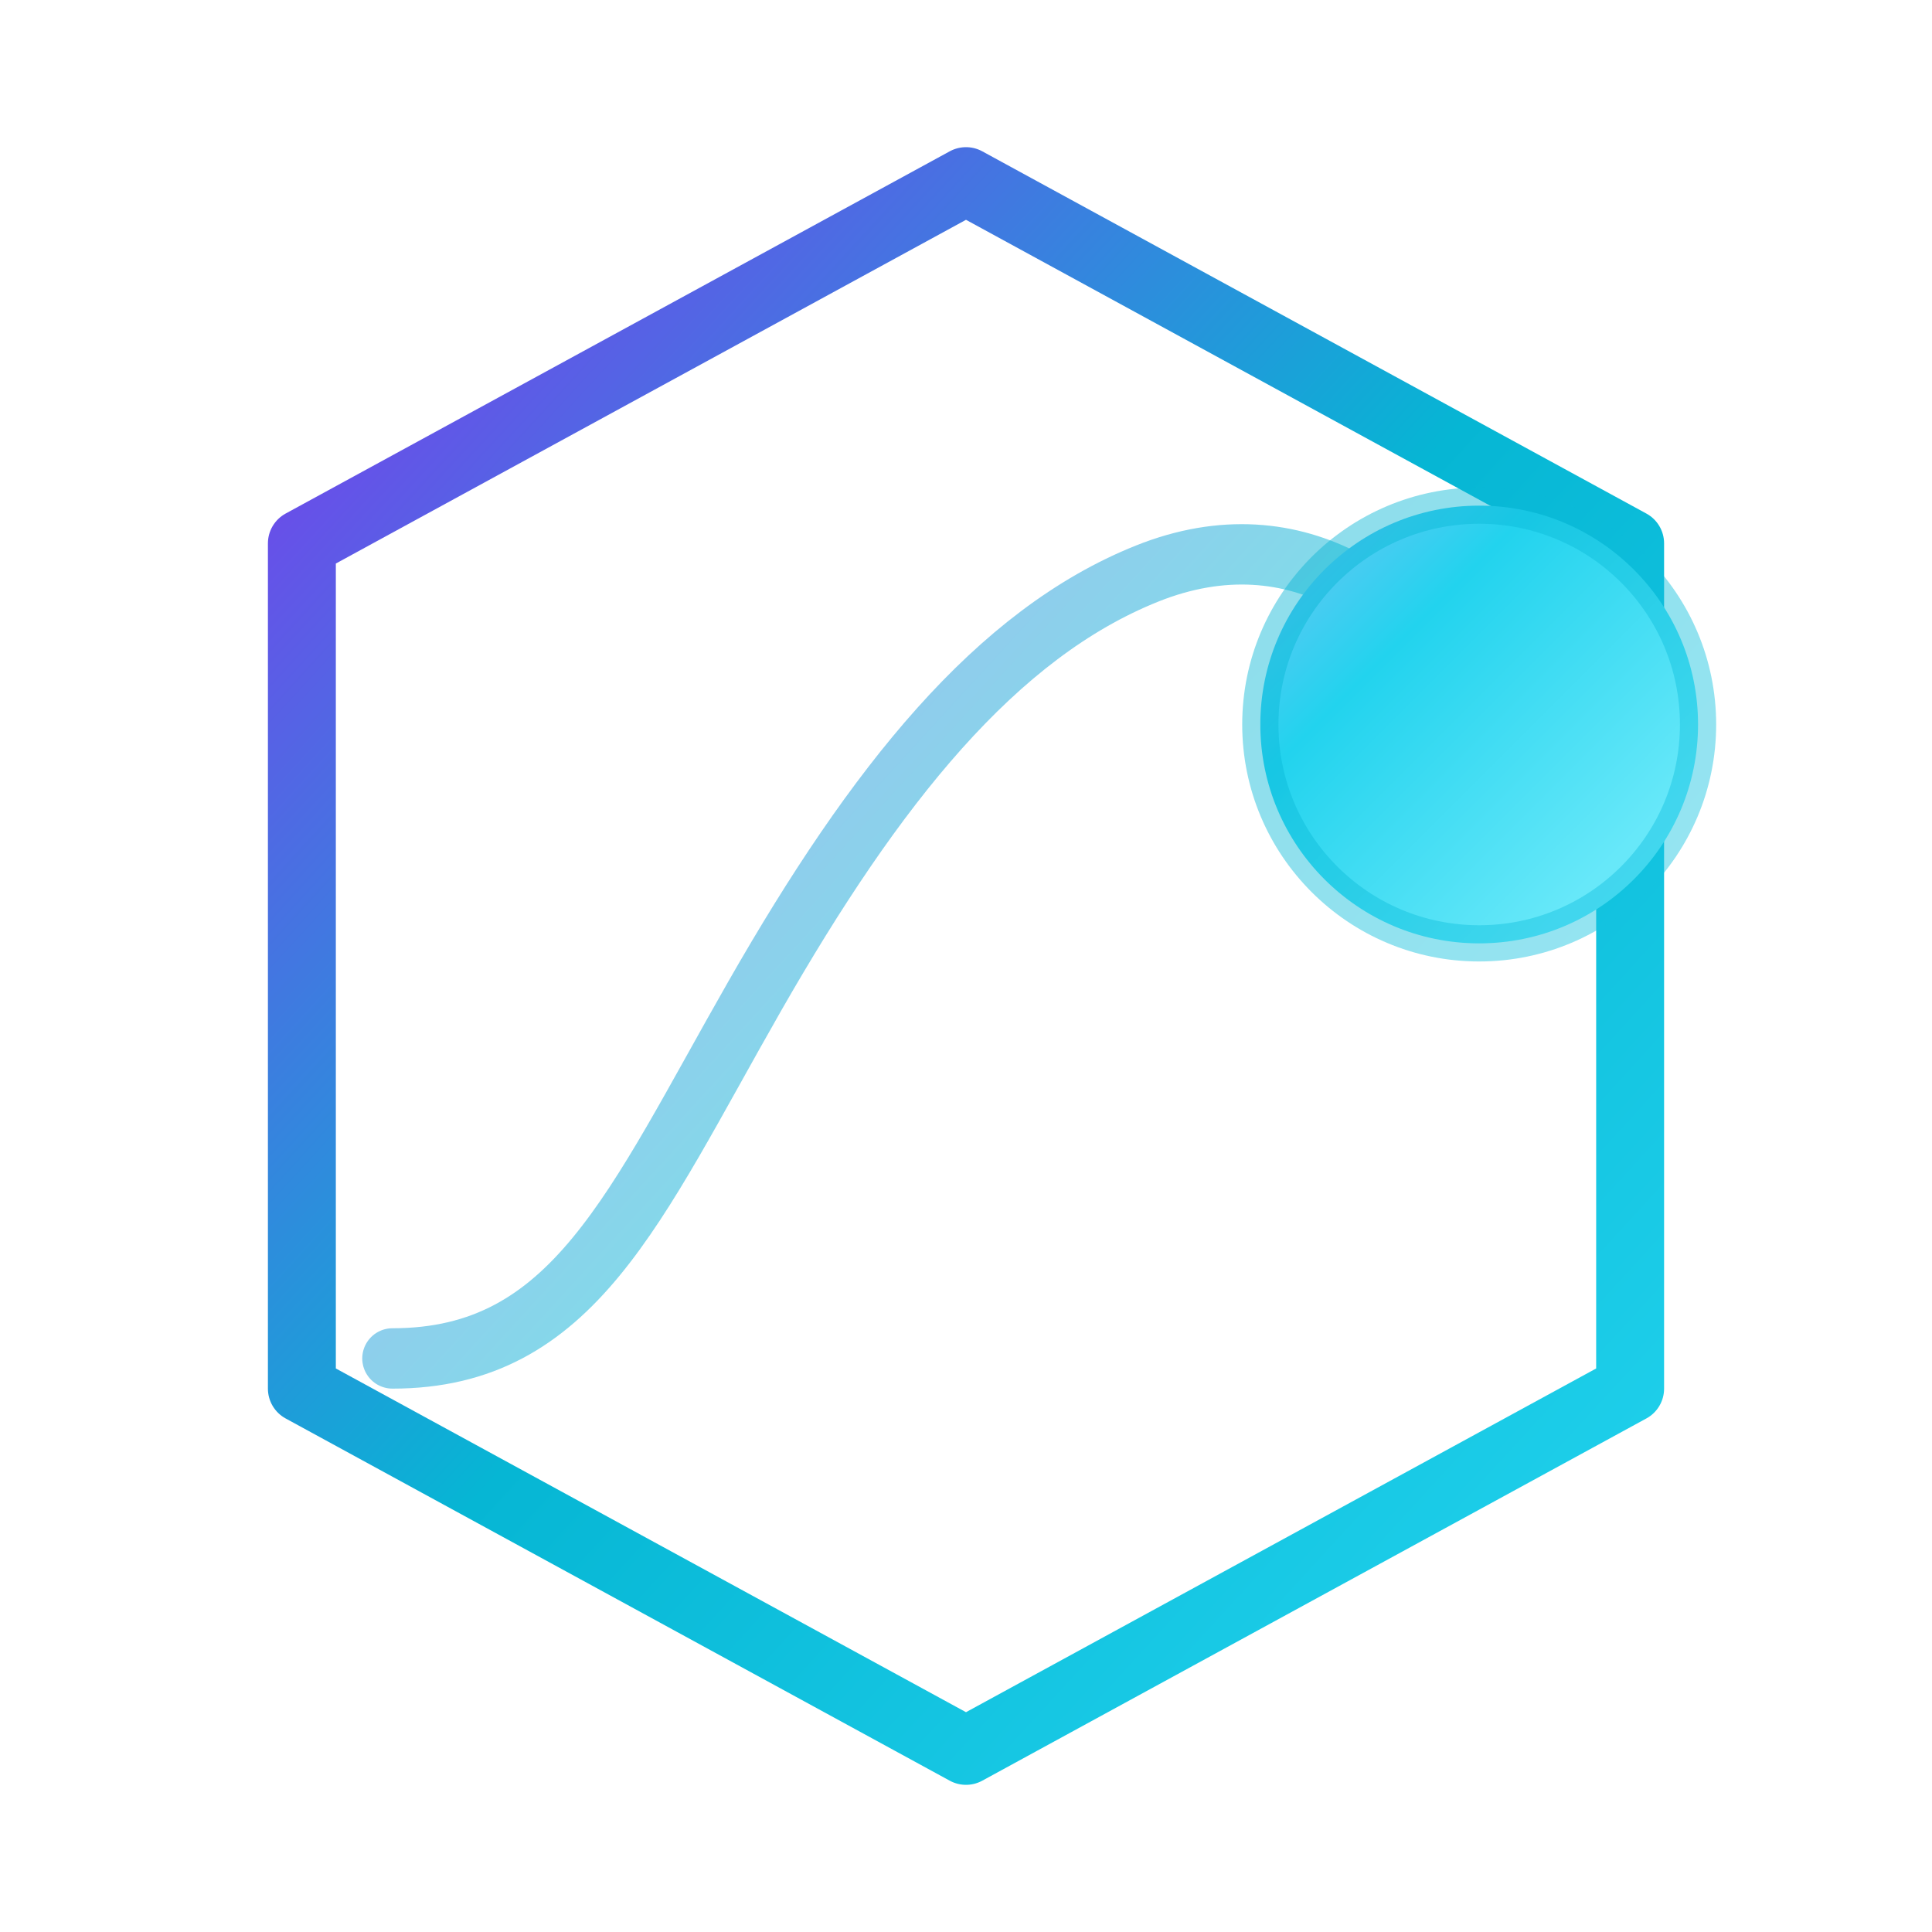
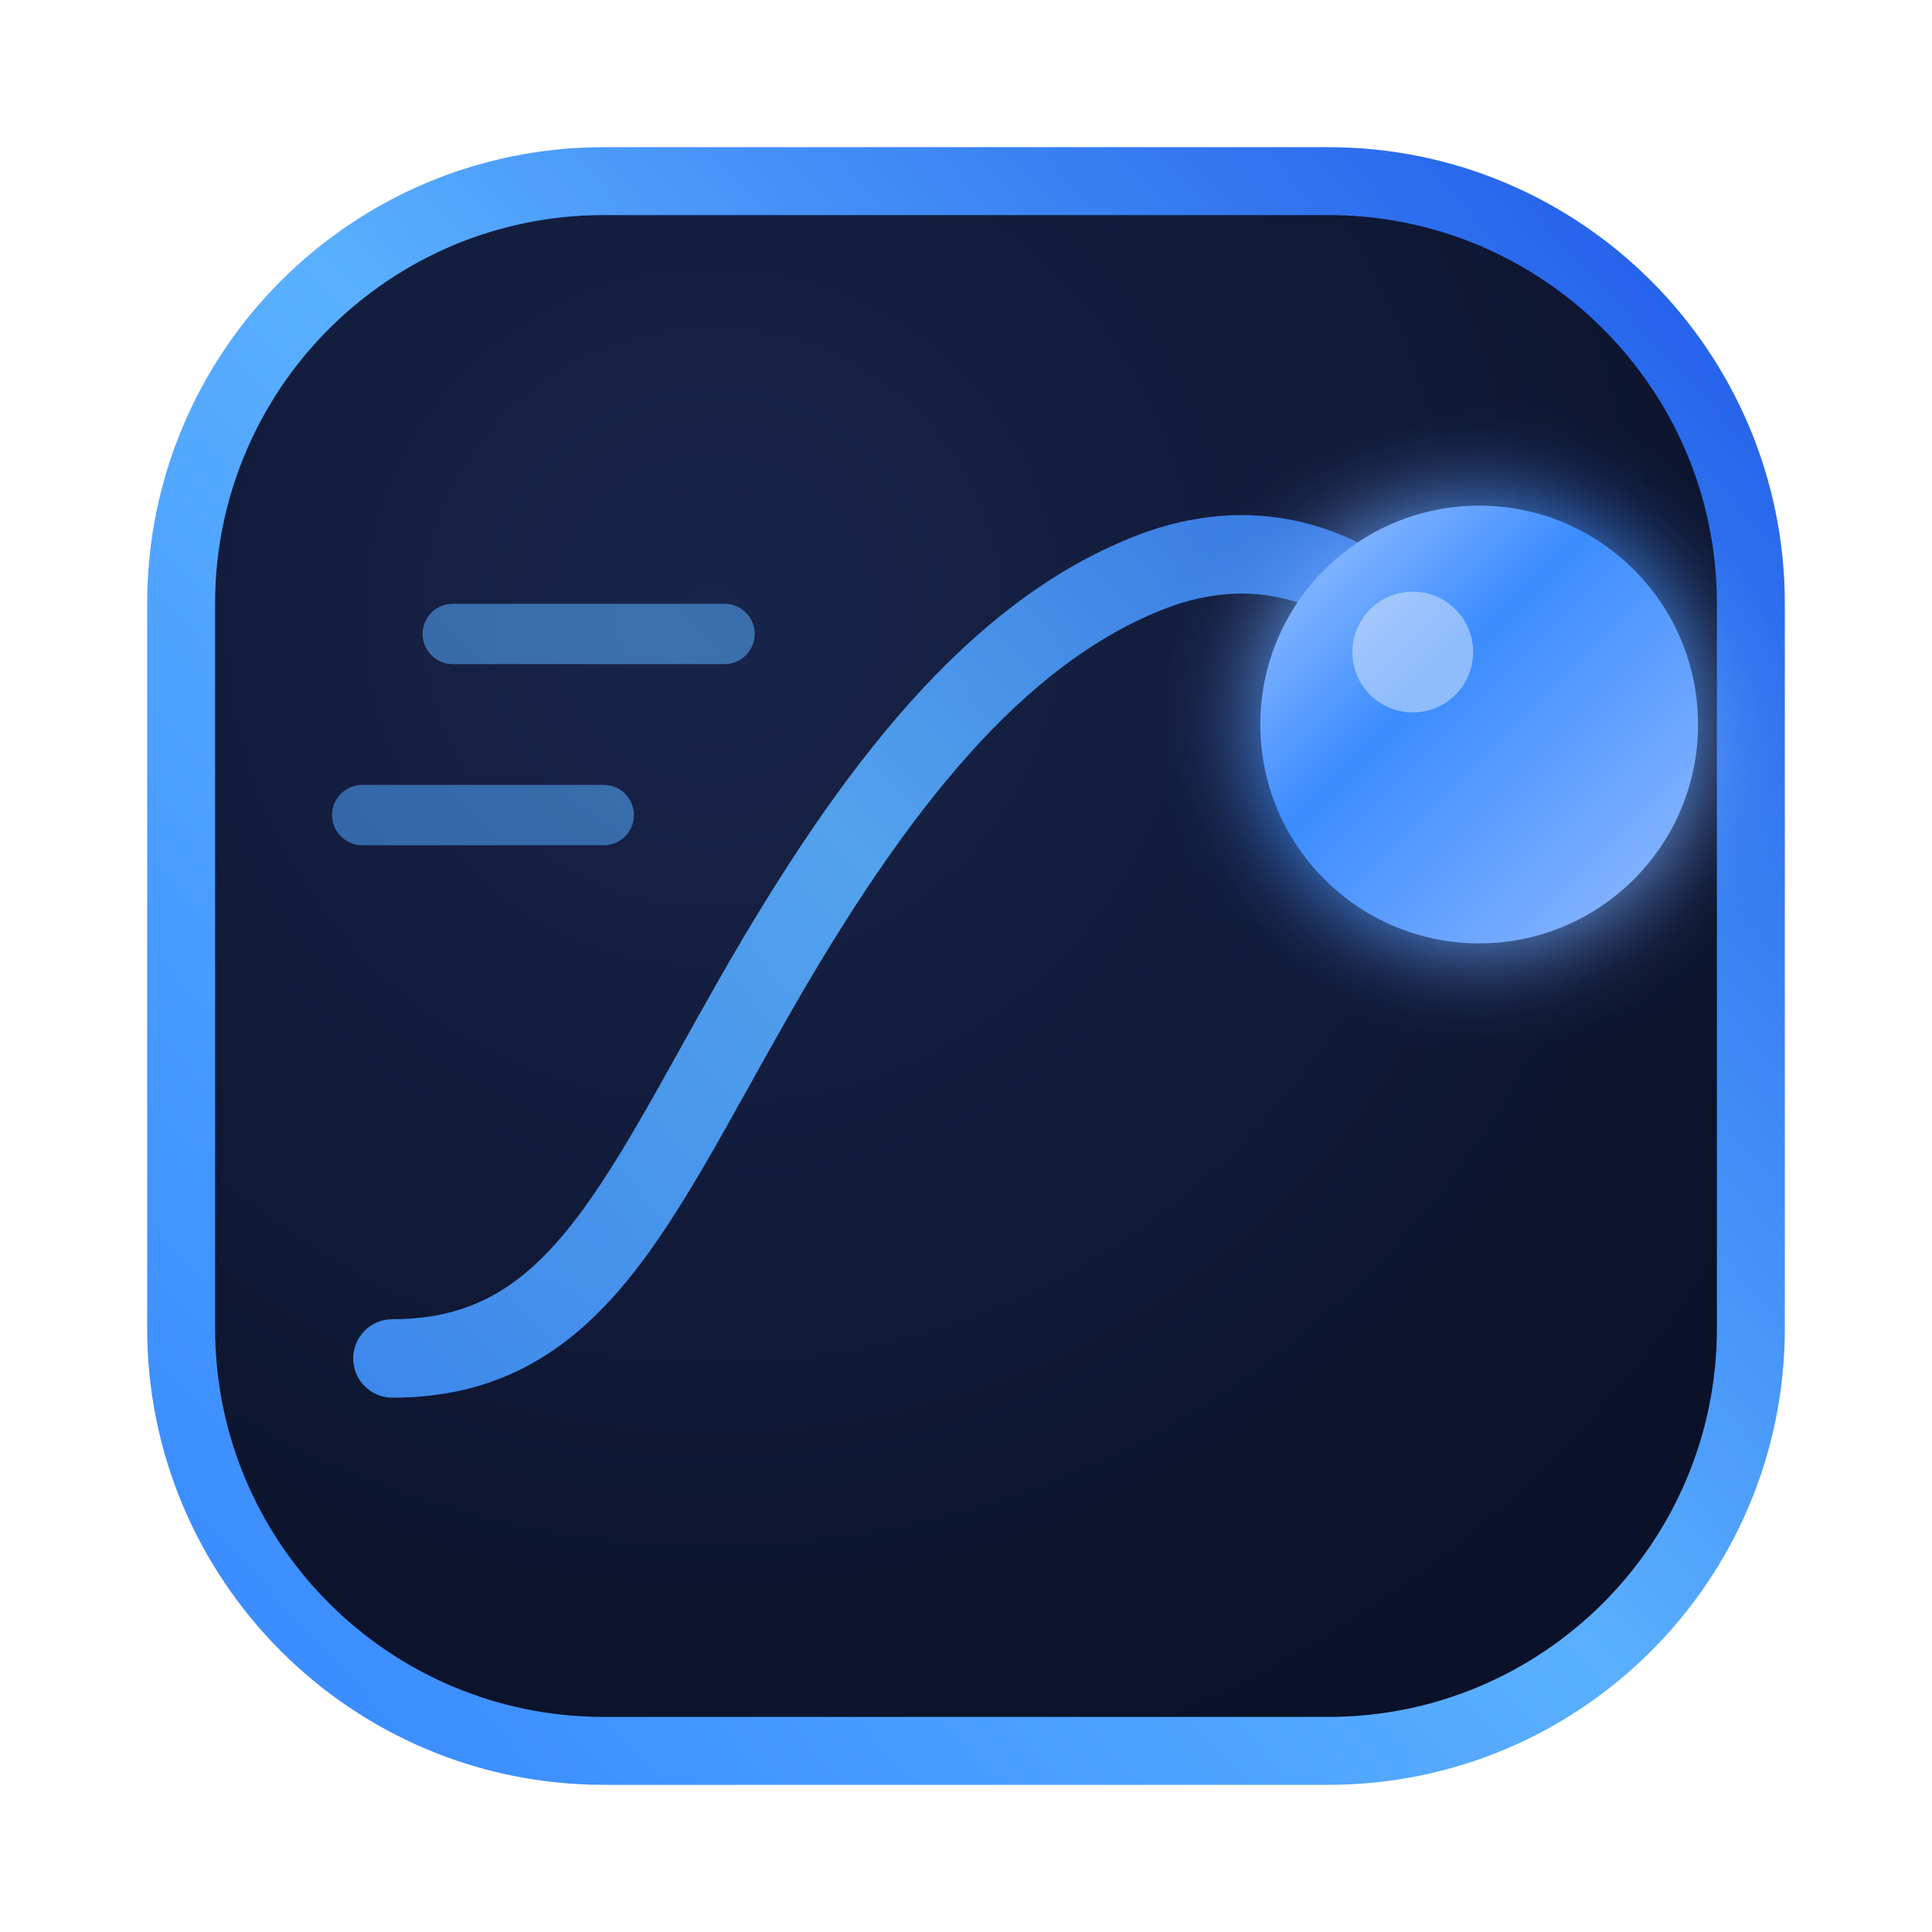
- <svg xmlns="http://www.w3.org/2000/svg" viewBox="0 0 64 64" fill="none">
+ <svg xmlns="http://www.w3.org/2000/svg" viewBox="0 0 64 64" fill="none" role="img" aria-label="Boing Network Hub">
  <defs>
-     <linearGradient id="hubFavFrame" x1="8" y1="10" x2="56" y2="54" gradientUnits="userSpaceOnUse">
-       <stop stop-color="#7c3aed" />
-       <stop offset="0.5" stop-color="#06b6d4" />
-       <stop offset="1" stop-color="#22d3ee" />
+     <linearGradient id="bx-frame" x1="8" y1="54" x2="56" y2="10" gradientUnits="userSpaceOnUse">
+       <stop stop-color="#3B8CFF" />
+       <stop offset="0.5" stop-color="#5ab0ff" />
+       <stop offset="1" stop-color="#2563EB" />
    </linearGradient>
-     <linearGradient id="hubFavOrb" x1="36" y1="14" x2="52" y2="30" gradientUnits="userSpaceOnUse">
-       <stop stop-color="#c4b5fd" />
-       <stop offset="0.55" stop-color="#22d3ee" />
-       <stop offset="1" stop-color="#67e8f9" />
+     <linearGradient id="bx-orb" x1="40" y1="14" x2="56" y2="30" gradientUnits="userSpaceOnUse">
+       <stop stop-color="#CFE0FF" />
+       <stop offset="0.5" stop-color="#3B8CFF" />
+       <stop offset="1" stop-color="#8DB8FF" />
    </linearGradient>
+     <radialGradient id="bx-slab" cx="34%" cy="28%" r="78%">
+       <stop offset="0" stop-color="#18244A" />
+       <stop offset="1" stop-color="#0A1128" />
+     </radialGradient>
+     <filter id="bx-glow" x="-50%" y="-50%" width="200%" height="200%">
+       <feGaussianBlur stdDeviation="1.6" result="b" />
+       <feMerge>
+         <feMergeNode in="b" />
+         <feMergeNode in="SourceGraphic" />
+       </feMerge>
+     </filter>
  </defs>
-   <path d="M32 6 L54 18 L54 46 L32 58 L10 46 L10 18 Z" fill="none" stroke="url(#hubFavFrame)" stroke-width="2.25" stroke-linejoin="round" />
-   <path d="M13 45 C 19 45 21 40 25 33 C 29 26 33 21 38 19 C 43 17 47 20 49 24" fill="none" stroke="url(#hubFavFrame)" stroke-width="2" stroke-linecap="round" stroke-linejoin="round" opacity="0.5" />
-   <circle cx="49" cy="24" r="7.25" fill="url(#hubFavOrb)" />
-   <circle cx="49" cy="24" r="7.25" fill="none" stroke="url(#hubFavFrame)" stroke-width="1.2" opacity="0.45" />
+   <rect x="6" y="6" width="52" height="52" rx="14" fill="url(#bx-slab)" stroke="url(#bx-frame)" stroke-width="2.25" />
+   <path d="M15 21h9M12 27h8" stroke="url(#bx-frame)" stroke-width="2" stroke-linecap="round" opacity="0.55" />
+   <path d="M13 45 C 19 45 21 40 25 33 C 29 26 33 21 38 19 C 43 17 47 20 49 24" stroke="url(#bx-frame)" stroke-width="2.6" stroke-linecap="round" opacity="0.9" />
+   <circle cx="49" cy="24" r="7.25" fill="url(#bx-orb)" filter="url(#bx-glow)" />
+   <circle cx="46.8" cy="21.6" r="2" fill="#F0F4F8" opacity="0.45" />
</svg>
